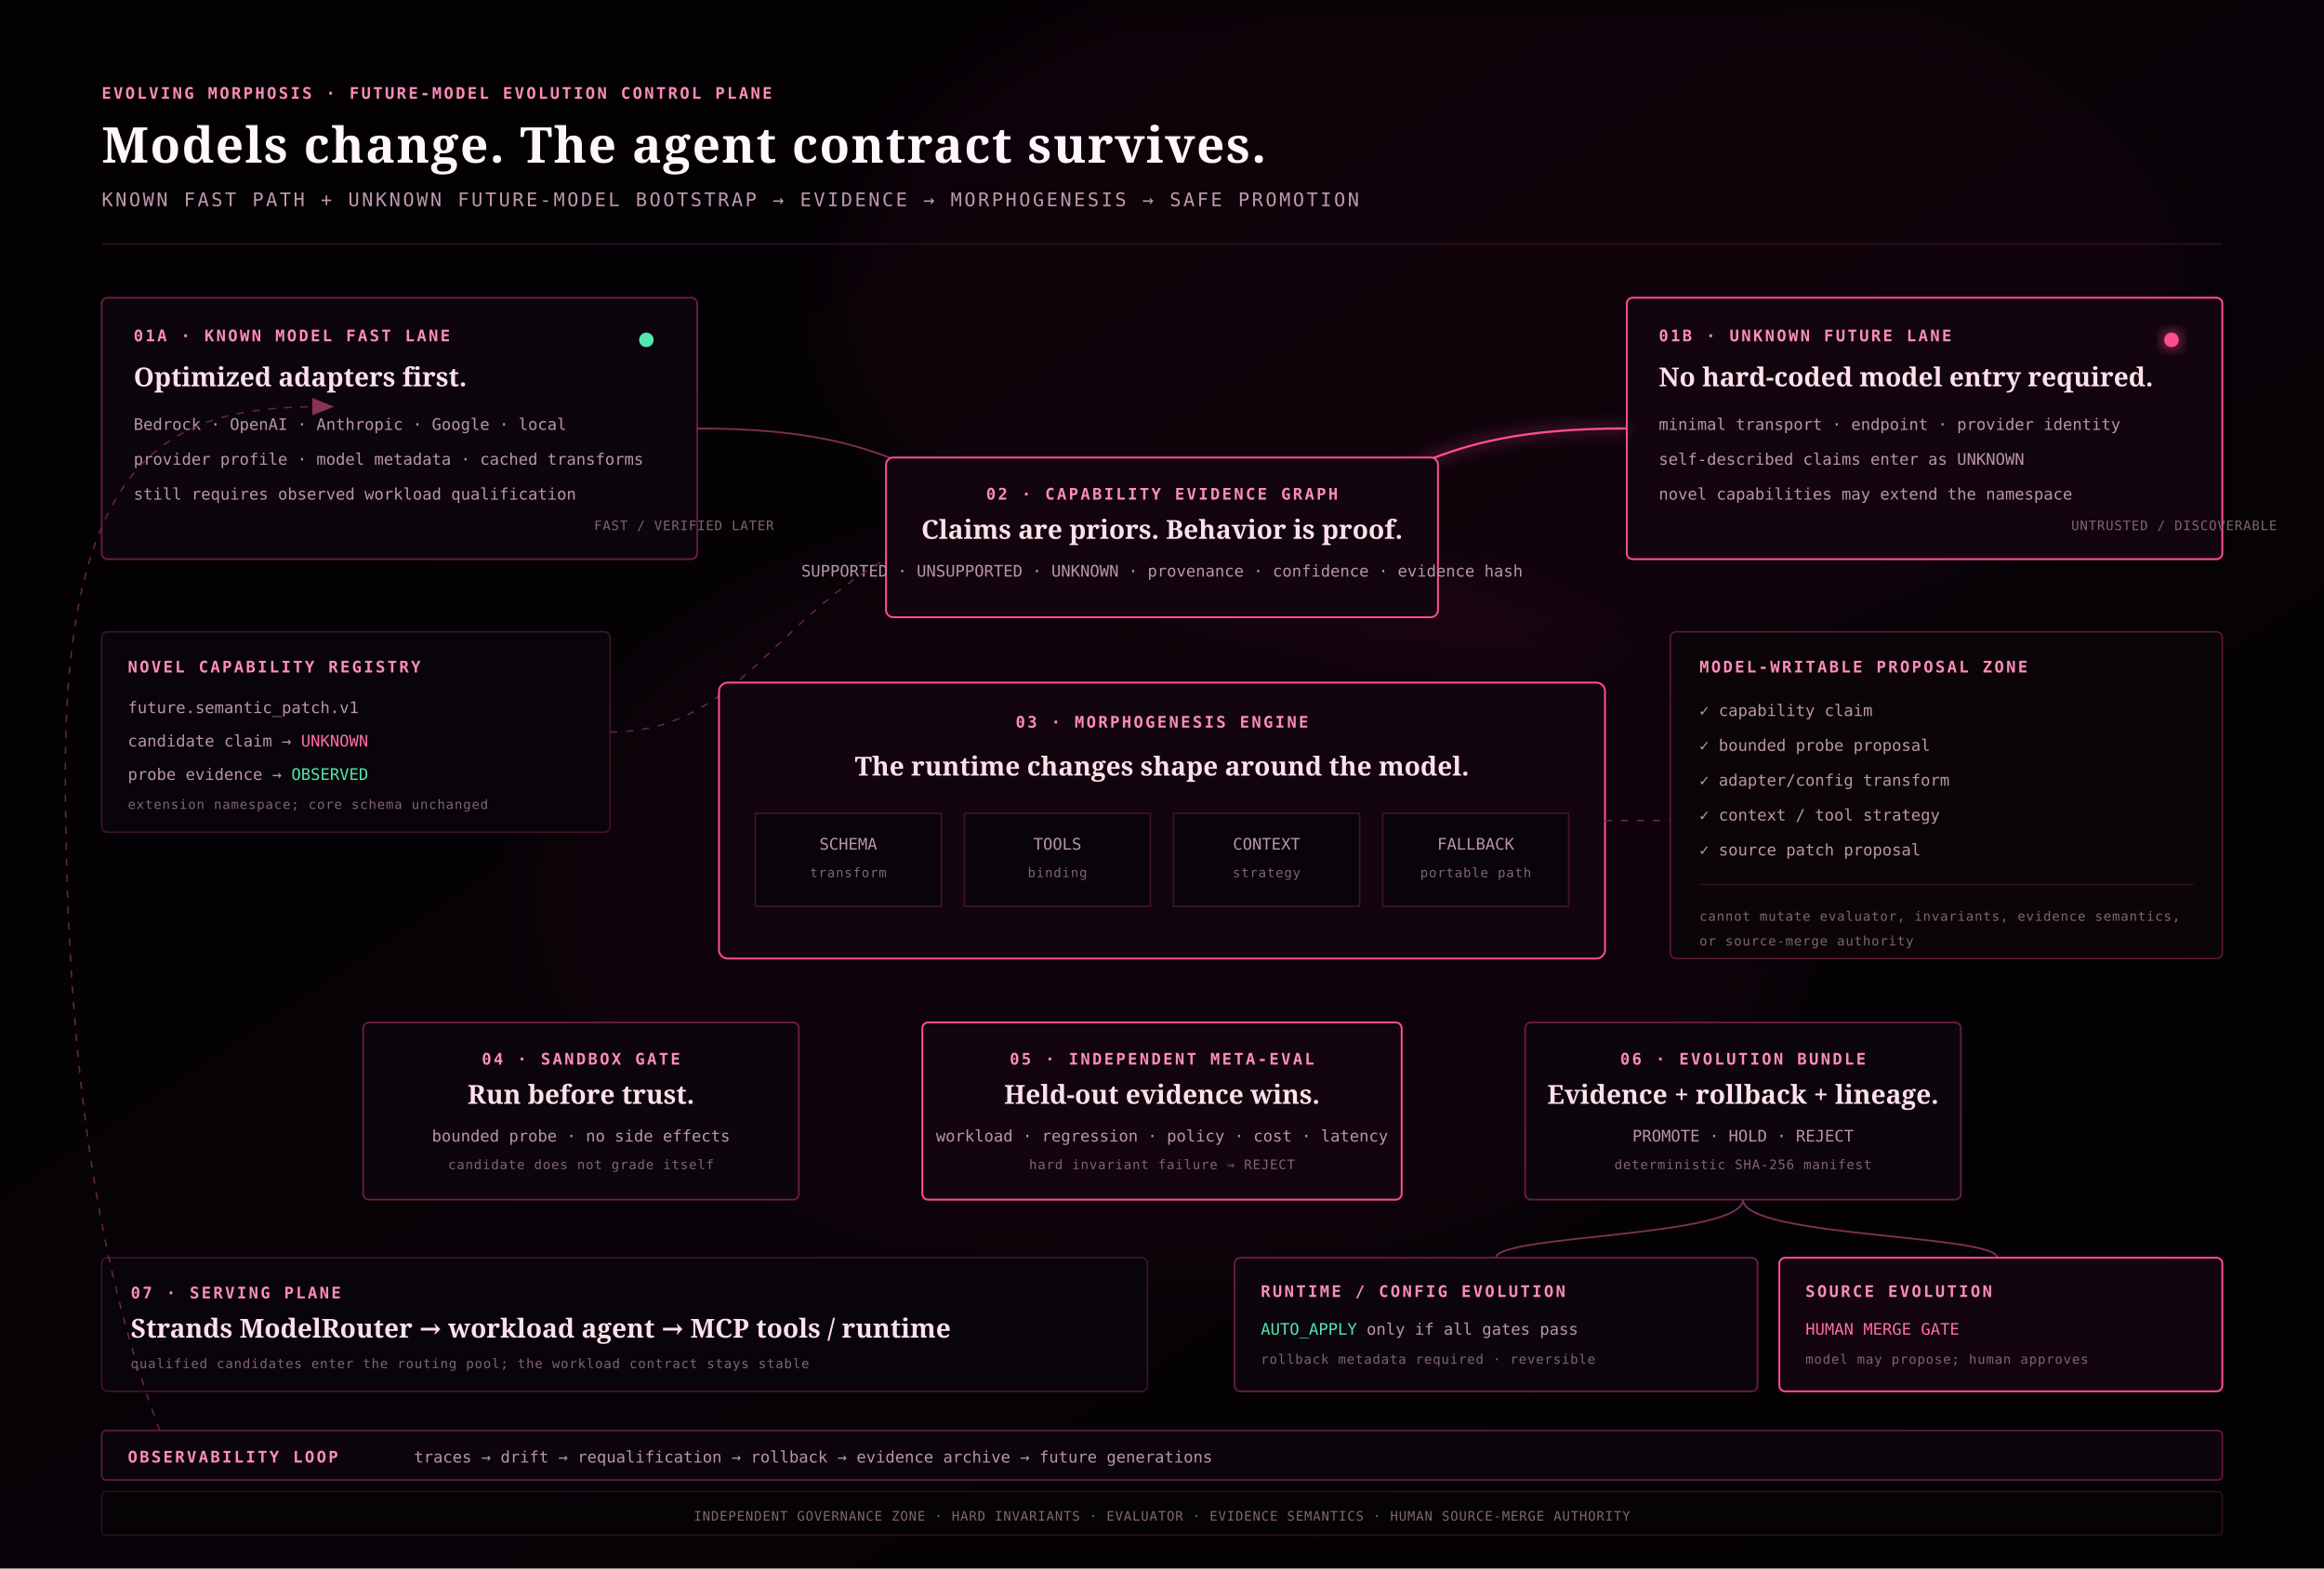
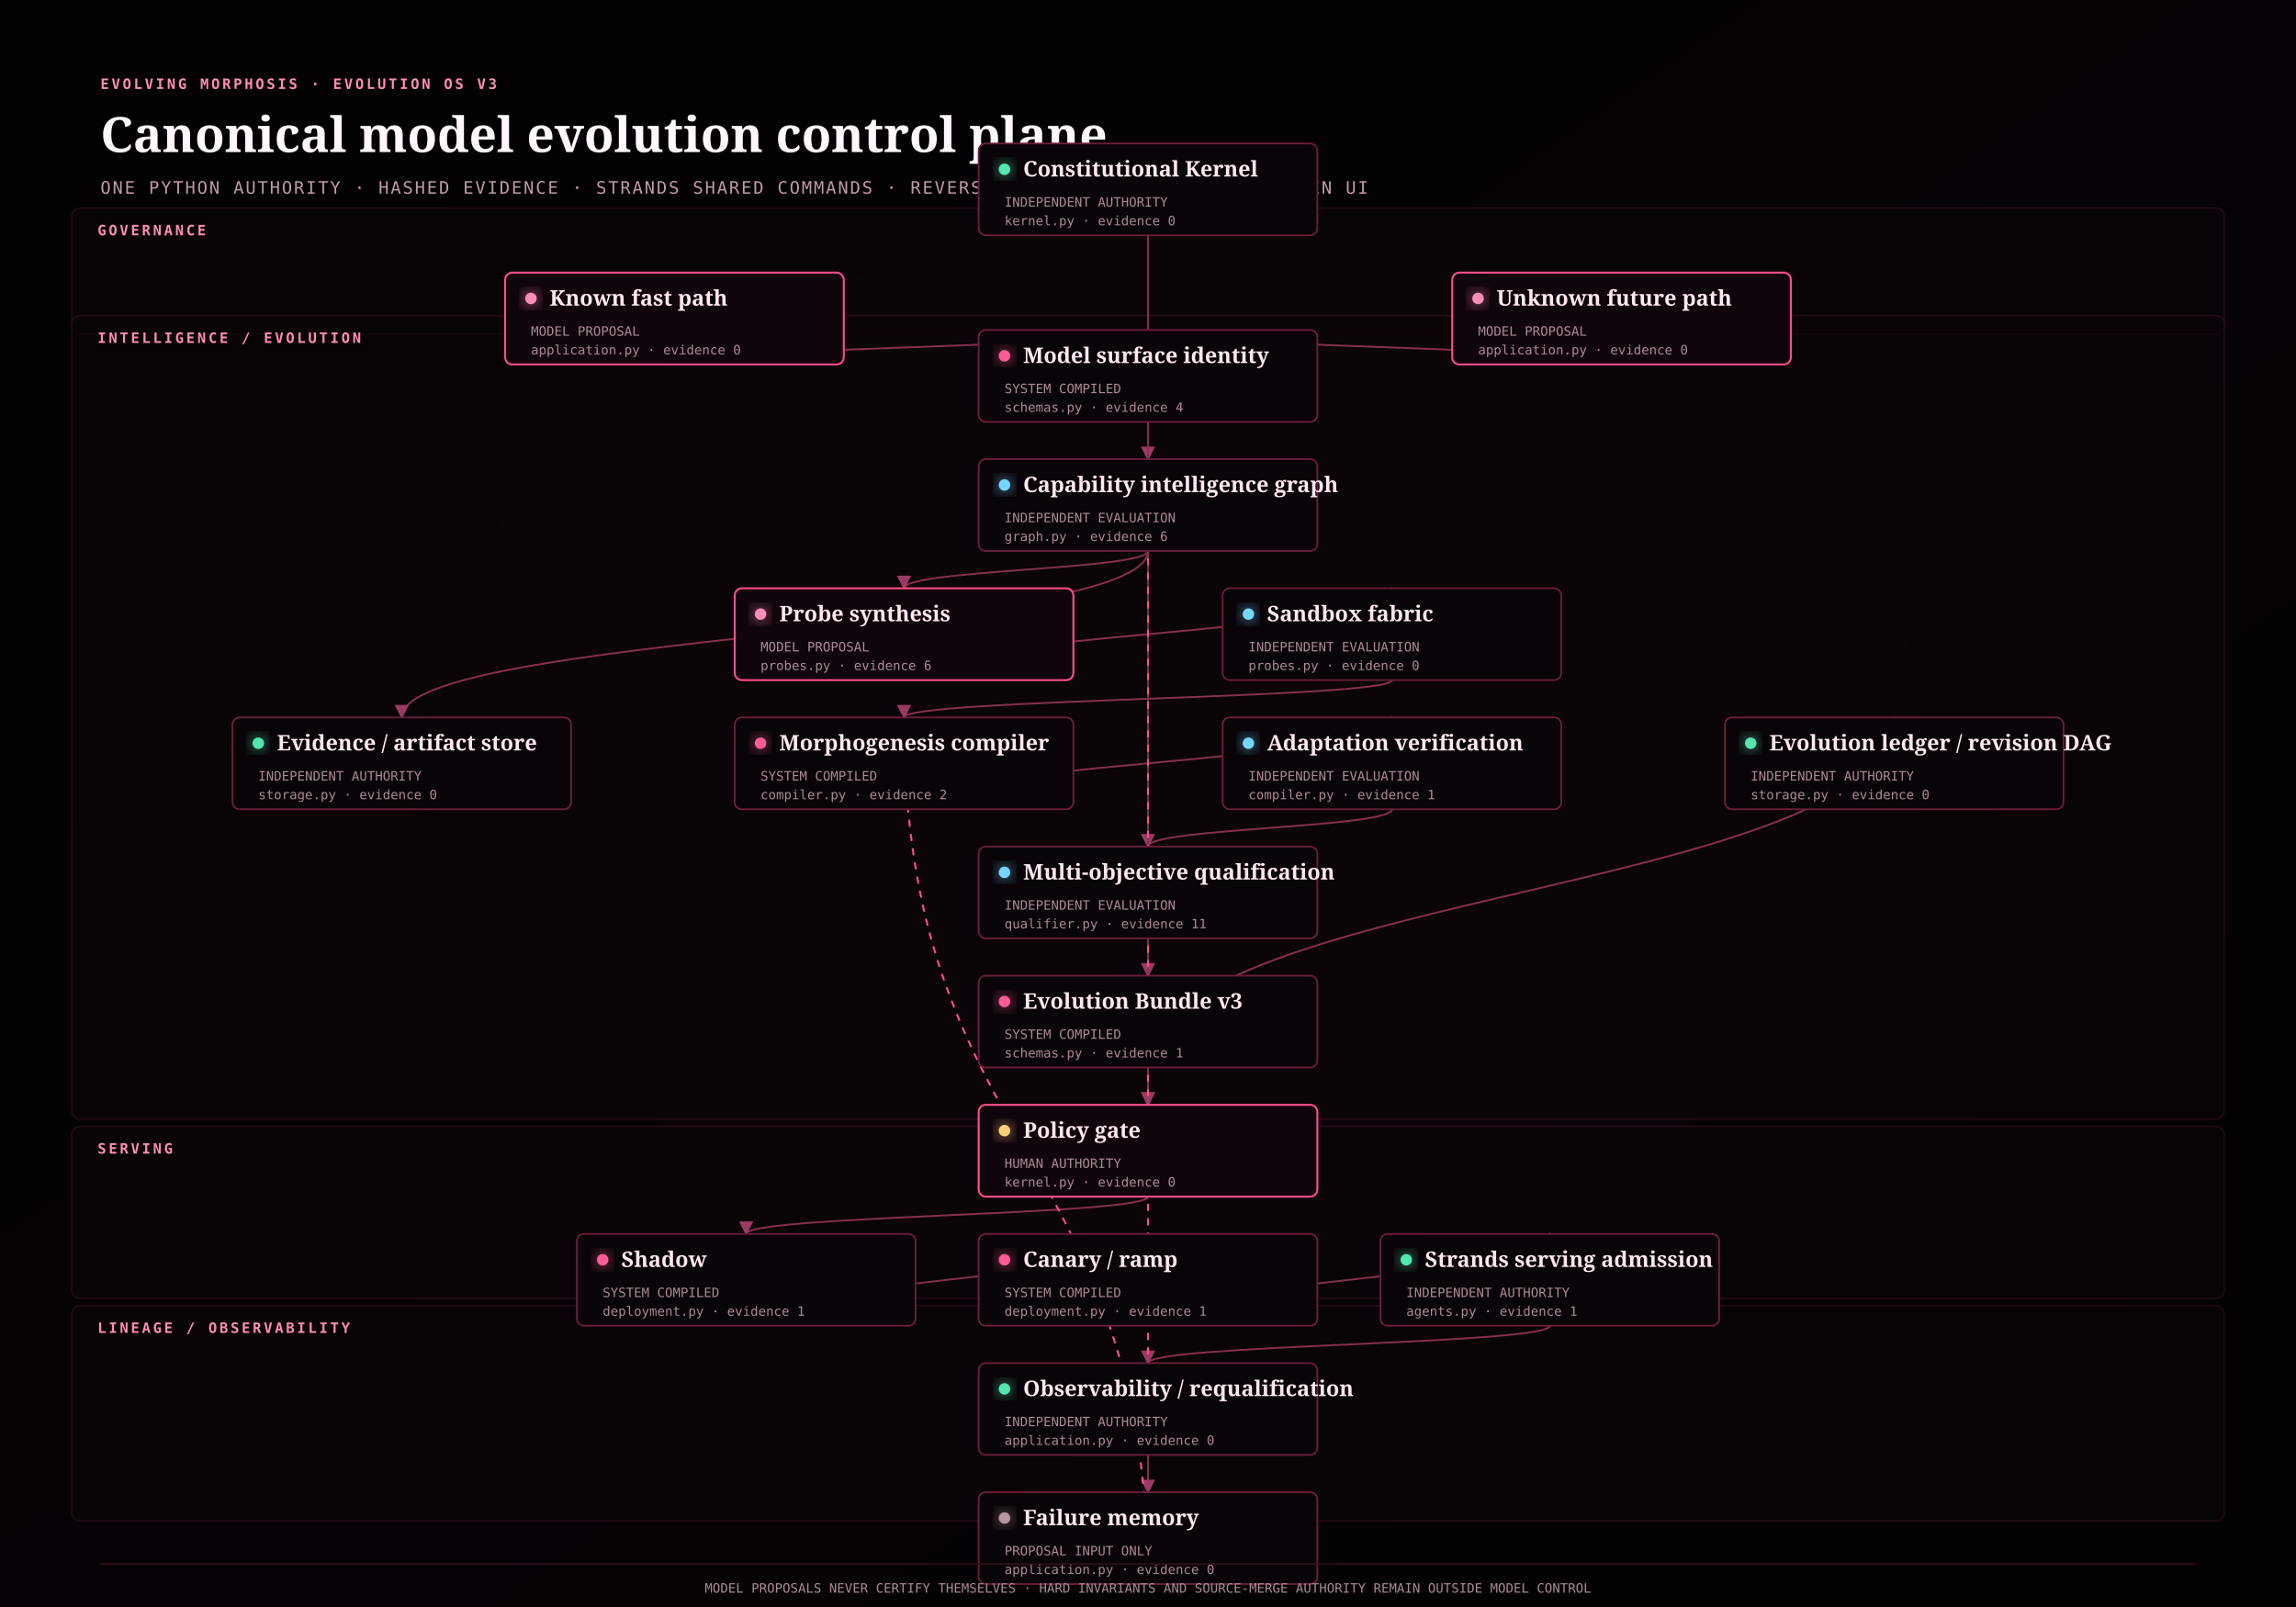
- <svg xmlns="http://www.w3.org/2000/svg" width="1600" height="1080" viewBox="0 0 1600 1080">
+ <svg xmlns="http://www.w3.org/2000/svg" width="1600" height="1120" viewBox="0 0 1600 1120">
  <defs>
    <linearGradient id="bg" x1="0" y1="0" x2="1" y2="1">
      <stop offset="0" stop-color="#020103" />
      <stop offset=".55" stop-color="#070207" />
      <stop offset="1" stop-color="#020103" />
    </linearGradient>
    <filter id="glow" x="-50%" y="-50%" width="200%" height="200%">
-       <feGaussianBlur stdDeviation="5" result="blur" />
+       <feGaussianBlur stdDeviation="5" result="b" />
      <feMerge>
-         <feMergeNode in="blur" />
+         <feMergeNode in="b" />
        <feMergeNode in="SourceGraphic" />
      </feMerge>
    </filter>
-     <filter id="soft" x="-50%" y="-50%" width="200%" height="200%">
-       <feGaussianBlur stdDeviation="18" />
-     </filter>
-     <style>
-     .title{font:700 34px Georgia,serif;fill:#fff7fb;letter-spacing:1px}.sub{font:500 13px ui-monospace,monospace;fill:#bd9aaa;letter-spacing:1.6px}.eyebrow{font:700 11px ui-monospace,monospace;fill:#ff8db7;letter-spacing:1.5px}.head{font:600 18px Georgia,serif;fill:#ffe0eb}.body{font:500 11px ui-monospace,monospace;fill:#b996a5}.tiny{font:500 9px ui-monospace,monospace;fill:#7f6570;letter-spacing:.5px}.pink{fill:#ff6da3}.green{fill:#53e6b1}.box{fill:#090409;stroke:#43152a;stroke-width:1}.box2{fill:#0d050c;stroke:#6b1e3d;stroke-width:1.2}.hot{fill:#12050d;stroke:#ff4e8d;stroke-width:1.3}.line{stroke:#80304f;stroke-width:1.2;fill:none}.hotline{stroke:#ff4f8d;stroke-width:1.5;fill:none;filter:url(#glow)}.dash{stroke:#6d2443;stroke-width:1;fill:none;stroke-dasharray:5 6}
-   </style>
+     <marker id="arrow" markerWidth="8" markerHeight="8" refX="7" refY="4" orient="auto">
+       <path d="M0,0 L8,4 L0,8 z" fill="#9c3a63" />
+     </marker>
+     <style>.title{font:700 34px Georgia,serif;fill:#fff7fb}.sub{font:500 12px ui-monospace,monospace;fill:#bd9aaa;letter-spacing:1.2px}.plane{font:700 10px ui-monospace,monospace;fill:#ff8db7;letter-spacing:1.7px}.node{fill:#090409;stroke:#6b1e3d;stroke-width:1.2}.nodehot{fill:#11050d;stroke:#ff4e8d;stroke-width:1.35}.label{font:600 15px Georgia,serif;fill:#ffe8f1}.meta{font:500 9px ui-monospace,monospace;fill:#a98a98}.edge{stroke:#87304f;stroke-width:1.25;fill:none;marker-end:url(#arrow)}.loop{stroke:#ff4f8d;stroke-width:1.35;fill:none;stroke-dasharray:5 5;marker-end:url(#arrow)}.band{fill:#0a0408;stroke:#2e0f1d;stroke-width:1}</style>
  </defs>
-   <rect width="1600" height="1080" fill="url(#bg)" />
-   <ellipse cx="1040" cy="205" rx="460" ry="250" fill="#8c123e" opacity=".07" filter="url(#soft)" />
-   <ellipse cx="800" cy="620" rx="430" ry="260" fill="#ff2f78" opacity=".035" filter="url(#soft)" />
-   <text x="70" y="68" class="eyebrow">EVOLVING MORPHOSIS · FUTURE-MODEL EVOLUTION CONTROL PLANE</text>
-   <text x="70" y="112" class="title">Models change. The agent contract survives.</text>
-   <text x="70" y="142" class="sub">KNOWN FAST PATH + UNKNOWN FUTURE-MODEL BOOTSTRAP → EVIDENCE → MORPHOGENESIS → SAFE PROMOTION</text>
-   <line x1="70" y1="168" x2="1530" y2="168" stroke="#35101f" />
-   <g transform="translate(70 205)">
-     <rect width="410" height="180" rx="4" class="box2" />
-     <text x="22" y="30" class="eyebrow">01A · KNOWN MODEL FAST LANE</text>
-     <text x="22" y="61" class="head">Optimized adapters first.</text>
-     <text x="22" y="91" class="body">Bedrock · OpenAI · Anthropic · Google · local</text>
-     <text x="22" y="115" class="body">provider profile · model metadata · cached transforms</text>
-     <text x="22" y="139" class="body">still requires observed workload qualification</text>
-     <circle cx="375" cy="29" r="5" fill="#53e6b1" />
-     <text x="339" y="160" class="tiny">FAST / VERIFIED LATER</text>
+   <rect width="1600" height="1120" fill="url(#bg)" />
+   <ellipse cx="820" cy="520" rx="520" ry="360" fill="#ff2f78" opacity=".035" filter="url(#glow)" />
+   <text x="70" y="62" class="plane">EVOLVING MORPHOSIS · EVOLUTION OS V3</text>
+   <text x="70" y="106" class="title">Canonical model evolution control plane</text>
+   <text x="70" y="135" class="sub">ONE PYTHON AUTHORITY · HASHED EVIDENCE · STRANDS SHARED COMMANDS · REVERSIBLE PROMOTION · EVENT-DRIVEN UI</text>
+   <rect x="50" y="145" width="1500" height="88" rx="6" class="band" opacity=".72" />
+   <text x="68" y="164" class="plane">GOVERNANCE</text>
+   <rect x="50" y="220" width="1500" height="560" rx="6" class="band" opacity=".72" />
+   <text x="68" y="239" class="plane">INTELLIGENCE / EVOLUTION</text>
+   <rect x="50" y="785" width="1500" height="120" rx="6" class="band" opacity=".72" />
+   <text x="68" y="804" class="plane">SERVING</text>
+   <rect x="50" y="910" width="1500" height="150" rx="6" class="band" opacity=".72" />
+   <text x="68" y="929" class="plane">LINEAGE / OBSERVABILITY</text>
+   <path d="M 470 254.0 C 470 242.0, 800 242.0, 800 230.0" class="edge" />
+   <path d="M 1130 254.0 C 1130 242.0, 800 242.0, 800 230.0" class="edge" />
+   <path d="M 800 294.0 C 800 307.0, 800 307.0, 800 320.0" class="edge" />
+   <path d="M 800 384.0 C 800 397.0, 630 397.0, 630 410.0" class="edge" />
+   <path d="M 630 474.0 C 630 442.0, 970 442.0, 970 410.0" class="edge" />
+   <path d="M 970 474.0 C 970 487.0, 630 487.0, 630 500.0" class="edge" />
+   <path d="M 630 564.0 C 630 532.0, 970 532.0, 970 500.0" class="edge" />
+   <path d="M 970 564.0 C 970 577.0, 800 577.0, 800 590.0" class="edge" />
+   <path d="M 800 654.0 C 800 667.0, 800 667.0, 800 680.0" class="edge" />
+   <path d="M 800 744.0 C 800 757.0, 800 757.0, 800 770.0" class="edge" />
+   <path d="M 800 164.0 C 800 467.0, 800 467.0, 800 770.0" class="edge" />
+   <path d="M 800 834.0 C 800 847.0, 520 847.0, 520 860.0" class="edge" />
+   <path d="M 520 924.0 C 520 892.0, 800 892.0, 800 860.0" class="edge" />
+   <path d="M 800 924.0 C 800 892.0, 1080 892.0, 1080 860.0" class="edge" />
+   <path d="M 1080 924.0 C 1080 937.0, 800 937.0, 800 950.0" class="edge" />
+   <path d="M 800 1014.0 C 800 667.0, 800 667.0, 800 320.0" class="loop" />
+   <path d="M 800 1014.0 C 800 1027.0, 800 1027.0, 800 1040.0" class="edge" />
+   <path d="M 800 1104.0 C 800 802.0, 630 802.0, 630 500.0" class="loop" />
+   <path d="M 800 384.0 C 800 442.0, 280 442.0, 280 500.0" class="edge" />
+   <path d="M 800 744.0 C 800 622.0, 1320 622.0, 1320 500.0" class="edge" />
+   <g id="node-kernel" transform="translate(682.0 100.0)">
+     <rect width="236" height="64" rx="5" class="node" />
+     <circle cx="18" cy="18" r="4" fill="#53e6b1" filter="url(#glow)" />
+     <text x="31" y="23" class="label">Constitutional Kernel</text>
+     <text x="18" y="44" class="meta" fill="#53e6b1">INDEPENDENT AUTHORITY</text>
+     <text x="18" y="57" class="meta">kernel.py · evidence 0</text>
  </g>
-   <g transform="translate(1120 205)">
-     <rect width="410" height="180" rx="4" class="hot" />
-     <text x="22" y="30" class="eyebrow">01B · UNKNOWN FUTURE LANE</text>
-     <text x="22" y="61" class="head">No hard-coded model entry required.</text>
-     <text x="22" y="91" class="body">minimal transport · endpoint · provider identity</text>
-     <text x="22" y="115" class="body">self-described claims enter as UNKNOWN</text>
-     <text x="22" y="139" class="body">novel capabilities may extend the namespace</text>
-     <circle cx="375" cy="29" r="5" fill="#ff4e8d" filter="url(#glow)" />
-     <text x="306" y="160" class="tiny">UNTRUSTED / DISCOVERABLE</text>
+   <g id="node-known" transform="translate(352.0 190.0)">
+     <rect width="236" height="64" rx="5" class="nodehot" />
+     <circle cx="18" cy="18" r="4" fill="#ff8db7" filter="url(#glow)" />
+     <text x="31" y="23" class="label">Known fast path</text>
+     <text x="18" y="44" class="meta" fill="#ff8db7">MODEL PROPOSAL</text>
+     <text x="18" y="57" class="meta">application.py · evidence 0</text>
  </g>
-   <path d="M480 295 C630 295 620 340 720 340" class="line" />
-   <path d="M1120 295 C970 295 980 340 880 340" class="hotline" />
-   <circle cx="800" cy="340" r="9" fill="#ff4e8d" filter="url(#glow)" />
-   <g transform="translate(610 315)">
-     <rect width="380" height="110" rx="5" class="hot" />
-     <text x="190" y="29" class="eyebrow" text-anchor="middle">02 · CAPABILITY EVIDENCE GRAPH</text>
-     <text x="190" y="56" class="head" text-anchor="middle">Claims are priors. Behavior is proof.</text>
-     <text x="190" y="82" class="body" text-anchor="middle">SUPPORTED · UNSUPPORTED · UNKNOWN · provenance · confidence · evidence hash</text>
+   <g id="node-unknown" transform="translate(1012.0 190.0)">
+     <rect width="236" height="64" rx="5" class="nodehot" />
+     <circle cx="18" cy="18" r="4" fill="#ff8db7" filter="url(#glow)" />
+     <text x="31" y="23" class="label">Unknown future path</text>
+     <text x="18" y="44" class="meta" fill="#ff8db7">MODEL PROPOSAL</text>
+     <text x="18" y="57" class="meta">application.py · evidence 0</text>
  </g>
-   <g transform="translate(70 435)">
-     <rect width="350" height="138" rx="4" class="box" />
-     <text x="18" y="28" class="eyebrow">NOVEL CAPABILITY REGISTRY</text>
-     <text x="18" y="56" class="body">future.semantic_patch.v1</text>
-     <text x="18" y="79" class="body">candidate claim → <tspan class="pink">UNKNOWN</tspan>
-     </text>
-     <text x="18" y="102" class="body">probe evidence → <tspan class="green">OBSERVED</tspan>
-     </text>
-     <text x="18" y="122" class="tiny">extension namespace; core schema unchanged</text>
+   <g id="node-identity" transform="translate(682.0 230.0)">
+     <rect width="236" height="64" rx="5" class="node" />
+     <circle cx="18" cy="18" r="4" fill="#ff5b96" filter="url(#glow)" />
+     <text x="31" y="23" class="label">Model surface identity</text>
+     <text x="18" y="44" class="meta" fill="#ff5b96">SYSTEM COMPILED</text>
+     <text x="18" y="57" class="meta">schemas.py · evidence 4</text>
  </g>
-   <path d="M420 504 C505 504 530 430 610 385" class="dash" />
-   <g transform="translate(495 470)">
-     <rect width="610" height="190" rx="6" class="hot" />
-     <text x="305" y="31" class="eyebrow" text-anchor="middle">03 · MORPHOGENESIS ENGINE</text>
-     <text x="305" y="64" class="head" text-anchor="middle">The runtime changes shape around the model.</text>
-     <g transform="translate(25 90)">
-       <rect width="128" height="64" class="box" />
-       <text x="64" y="25" class="body" text-anchor="middle">SCHEMA</text>
-       <text x="64" y="44" class="tiny" text-anchor="middle">transform</text>
-     </g>
-     <g transform="translate(169 90)">
-       <rect width="128" height="64" class="box" />
-       <text x="64" y="25" class="body" text-anchor="middle">TOOLS</text>
-       <text x="64" y="44" class="tiny" text-anchor="middle">binding</text>
-     </g>
-     <g transform="translate(313 90)">
-       <rect width="128" height="64" class="box" />
-       <text x="64" y="25" class="body" text-anchor="middle">CONTEXT</text>
-       <text x="64" y="44" class="tiny" text-anchor="middle">strategy</text>
-     </g>
-     <g transform="translate(457 90)">
-       <rect width="128" height="64" class="box" />
-       <text x="64" y="25" class="body" text-anchor="middle">FALLBACK</text>
-       <text x="64" y="44" class="tiny" text-anchor="middle">portable path</text>
-     </g>
+   <g id="node-graph" transform="translate(682.0 320.0)">
+     <rect width="236" height="64" rx="5" class="node" />
+     <circle cx="18" cy="18" r="4" fill="#74d7ff" filter="url(#glow)" />
+     <text x="31" y="23" class="label">Capability intelligence graph</text>
+     <text x="18" y="44" class="meta" fill="#74d7ff">INDEPENDENT EVALUATION</text>
+     <text x="18" y="57" class="meta">graph.py · evidence 6</text>
  </g>
-   <g transform="translate(1150 435)">
-     <rect width="380" height="225" rx="4" fill="#0b0509" stroke="#5d1b35" />
-     <text x="20" y="28" class="eyebrow">MODEL-WRITABLE PROPOSAL ZONE</text>
-     <text x="20" y="58" class="body">✓ capability claim</text>
-     <text x="20" y="82" class="body">✓ bounded probe proposal</text>
-     <text x="20" y="106" class="body">✓ adapter/config transform</text>
-     <text x="20" y="130" class="body">✓ context / tool strategy</text>
-     <text x="20" y="154" class="body">✓ source patch proposal</text>
-     <line x1="20" y1="174" x2="360" y2="174" stroke="#30101d" />
-     <text x="20" y="199" class="tiny">cannot mutate evaluator, invariants, evidence semantics,</text>
-     <text x="20" y="216" class="tiny">or source-merge authority</text>
+   <g id="node-probe" transform="translate(512.0 410.0)">
+     <rect width="236" height="64" rx="5" class="nodehot" />
+     <circle cx="18" cy="18" r="4" fill="#ff8db7" filter="url(#glow)" />
+     <text x="31" y="23" class="label">Probe synthesis</text>
+     <text x="18" y="44" class="meta" fill="#ff8db7">MODEL PROPOSAL</text>
+     <text x="18" y="57" class="meta">probes.py · evidence 6</text>
  </g>
-   <path d="M1105 565 L1150 565" class="dash" />
-   <path d="M800 660 L800 704" class="hotline" />
-   <g transform="translate(250 704)">
-     <rect width="300" height="122" rx="4" class="box2" />
-     <text x="150" y="29" class="eyebrow" text-anchor="middle">04 · SANDBOX GATE</text>
-     <text x="150" y="56" class="head" text-anchor="middle">Run before trust.</text>
-     <text x="150" y="82" class="body" text-anchor="middle">bounded probe · no side effects</text>
-     <text x="150" y="101" class="tiny" text-anchor="middle">candidate does not grade itself</text>
+   <g id="node-sandbox" transform="translate(852.0 410.0)">
+     <rect width="236" height="64" rx="5" class="node" />
+     <circle cx="18" cy="18" r="4" fill="#74d7ff" filter="url(#glow)" />
+     <text x="31" y="23" class="label">Sandbox fabric</text>
+     <text x="18" y="44" class="meta" fill="#74d7ff">INDEPENDENT EVALUATION</text>
+     <text x="18" y="57" class="meta">probes.py · evidence 0</text>
  </g>
-   <path d="M550 765 L635 765" class="hotline" />
-   <g transform="translate(635 704)">
-     <rect width="330" height="122" rx="4" class="hot" />
-     <text x="165" y="29" class="eyebrow" text-anchor="middle">05 · INDEPENDENT META-EVAL</text>
-     <text x="165" y="56" class="head" text-anchor="middle">Held-out evidence wins.</text>
-     <text x="165" y="82" class="body" text-anchor="middle">workload · regression · policy · cost · latency</text>
-     <text x="165" y="101" class="tiny" text-anchor="middle">hard invariant failure ⇒ REJECT</text>
+   <g id="node-compiler" transform="translate(512.0 500.0)">
+     <rect width="236" height="64" rx="5" class="node" />
+     <circle cx="18" cy="18" r="4" fill="#ff5b96" filter="url(#glow)" />
+     <text x="31" y="23" class="label">Morphogenesis compiler</text>
+     <text x="18" y="44" class="meta" fill="#ff5b96">SYSTEM COMPILED</text>
+     <text x="18" y="57" class="meta">compiler.py · evidence 2</text>
  </g>
-   <path d="M965 765 L1050 765" class="hotline" />
-   <g transform="translate(1050 704)">
-     <rect width="300" height="122" rx="4" class="box2" />
-     <text x="150" y="29" class="eyebrow" text-anchor="middle">06 · EVOLUTION BUNDLE</text>
-     <text x="150" y="56" class="head" text-anchor="middle">Evidence + rollback + lineage.</text>
-     <text x="150" y="82" class="body" text-anchor="middle">PROMOTE · HOLD · REJECT</text>
-     <text x="150" y="101" class="tiny" text-anchor="middle">deterministic SHA-256 manifest</text>
+   <g id="node-verification" transform="translate(852.0 500.0)">
+     <rect width="236" height="64" rx="5" class="node" />
+     <circle cx="18" cy="18" r="4" fill="#74d7ff" filter="url(#glow)" />
+     <text x="31" y="23" class="label">Adaptation verification</text>
+     <text x="18" y="44" class="meta" fill="#74d7ff">INDEPENDENT EVALUATION</text>
+     <text x="18" y="57" class="meta">compiler.py · evidence 1</text>
  </g>
-   <path d="M1200 826 C1200 852 1030 850 1030 866" class="line" />
-   <path d="M1200 826 C1200 852 1375 850 1375 866" class="line" />
-   <g transform="translate(850 866)">
-     <rect width="360" height="92" rx="4" class="box2" />
-     <text x="18" y="27" class="eyebrow">RUNTIME / CONFIG EVOLUTION</text>
-     <text x="18" y="53" class="body">
-       <tspan class="green">AUTO_APPLY</tspan> only if all gates pass</text>
-     <text x="18" y="73" class="tiny">rollback metadata required · reversible</text>
+   <g id="node-qualification" transform="translate(682.0 590.0)">
+     <rect width="236" height="64" rx="5" class="node" />
+     <circle cx="18" cy="18" r="4" fill="#74d7ff" filter="url(#glow)" />
+     <text x="31" y="23" class="label">Multi-objective qualification</text>
+     <text x="18" y="44" class="meta" fill="#74d7ff">INDEPENDENT EVALUATION</text>
+     <text x="18" y="57" class="meta">qualifier.py · evidence 11</text>
  </g>
-   <g transform="translate(1225 866)">
-     <rect width="305" height="92" rx="4" class="hot" />
-     <text x="18" y="27" class="eyebrow">SOURCE EVOLUTION</text>
-     <text x="18" y="53" class="body">
-       <tspan class="pink">HUMAN MERGE GATE</tspan>
-     </text>
-     <text x="18" y="73" class="tiny">model may propose; human approves</text>
+   <g id="node-bundle" transform="translate(682.0 680.0)">
+     <rect width="236" height="64" rx="5" class="node" />
+     <circle cx="18" cy="18" r="4" fill="#ff5b96" filter="url(#glow)" />
+     <text x="31" y="23" class="label">Evolution Bundle v3</text>
+     <text x="18" y="44" class="meta" fill="#ff5b96">SYSTEM COMPILED</text>
+     <text x="18" y="57" class="meta">schemas.py · evidence 1</text>
  </g>
-   <g transform="translate(70 866)">
-     <rect width="720" height="92" rx="4" class="box" />
-     <text x="20" y="28" class="eyebrow">07 · SERVING PLANE</text>
-     <text x="20" y="55" class="head">Strands ModelRouter → workload agent → MCP tools / runtime</text>
-     <text x="20" y="76" class="tiny">qualified candidates enter the routing pool; the workload contract stays stable</text>
+   <g id="node-policy" transform="translate(682.0 770.0)">
+     <rect width="236" height="64" rx="5" class="nodehot" />
+     <circle cx="18" cy="18" r="4" fill="#ffd17a" filter="url(#glow)" />
+     <text x="31" y="23" class="label">Policy gate</text>
+     <text x="18" y="44" class="meta" fill="#ffd17a">HUMAN AUTHORITY</text>
+     <text x="18" y="57" class="meta">kernel.py · evidence 0</text>
  </g>
-   <path d="M850 912 L790 912" class="hotline" />
-   <g transform="translate(70 985)">
-     <rect width="1460" height="34" rx="3" fill="#0c050b" stroke="#6b1c3b" />
-     <text x="18" y="22" class="eyebrow">OBSERVABILITY LOOP</text>
-     <text x="215" y="22" class="body">traces → drift → requalification → rollback → evidence archive → future generations</text>
+   <g id="node-shadow" transform="translate(402.0 860.0)">
+     <rect width="236" height="64" rx="5" class="node" />
+     <circle cx="18" cy="18" r="4" fill="#ff5b96" filter="url(#glow)" />
+     <text x="31" y="23" class="label">Shadow</text>
+     <text x="18" y="44" class="meta" fill="#ff5b96">SYSTEM COMPILED</text>
+     <text x="18" y="57" class="meta">deployment.py · evidence 1</text>
  </g>
-   <g transform="translate(70 1027)">
-     <rect width="1460" height="30" rx="3" fill="#050305" stroke="#2f101e" />
-     <text x="730" y="20" class="tiny" text-anchor="middle">INDEPENDENT GOVERNANCE ZONE · HARD INVARIANTS · EVALUATOR · EVIDENCE SEMANTICS · HUMAN SOURCE-MERGE AUTHORITY</text>
+   <g id="node-canary" transform="translate(682.0 860.0)">
+     <rect width="236" height="64" rx="5" class="node" />
+     <circle cx="18" cy="18" r="4" fill="#ff5b96" filter="url(#glow)" />
+     <text x="31" y="23" class="label">Canary / ramp</text>
+     <text x="18" y="44" class="meta" fill="#ff5b96">SYSTEM COMPILED</text>
+     <text x="18" y="57" class="meta">deployment.py · evidence 1</text>
  </g>
-   <path d="M110 985 C80 905 45 780 45 530 C45 310 120 280 220 280" class="dash" />
-   <polygon points="215,274 230,280 215,286" fill="#8b3151" />
+   <g id="node-serving" transform="translate(962.0 860.0)">
+     <rect width="236" height="64" rx="5" class="node" />
+     <circle cx="18" cy="18" r="4" fill="#53e6b1" filter="url(#glow)" />
+     <text x="31" y="23" class="label">Strands serving admission</text>
+     <text x="18" y="44" class="meta" fill="#53e6b1">INDEPENDENT AUTHORITY</text>
+     <text x="18" y="57" class="meta">agents.py · evidence 1</text>
+   </g>
+   <g id="node-observability" transform="translate(682.0 950.0)">
+     <rect width="236" height="64" rx="5" class="node" />
+     <circle cx="18" cy="18" r="4" fill="#53e6b1" filter="url(#glow)" />
+     <text x="31" y="23" class="label">Observability / requalification</text>
+     <text x="18" y="44" class="meta" fill="#53e6b1">INDEPENDENT AUTHORITY</text>
+     <text x="18" y="57" class="meta">application.py · evidence 0</text>
+   </g>
+   <g id="node-evidence" transform="translate(162.0 500.0)">
+     <rect width="236" height="64" rx="5" class="node" />
+     <circle cx="18" cy="18" r="4" fill="#53e6b1" filter="url(#glow)" />
+     <text x="31" y="23" class="label">Evidence / artifact store</text>
+     <text x="18" y="44" class="meta" fill="#53e6b1">INDEPENDENT AUTHORITY</text>
+     <text x="18" y="57" class="meta">storage.py · evidence 0</text>
+   </g>
+   <g id="node-ledger" transform="translate(1202.0 500.0)">
+     <rect width="236" height="64" rx="5" class="node" />
+     <circle cx="18" cy="18" r="4" fill="#53e6b1" filter="url(#glow)" />
+     <text x="31" y="23" class="label">Evolution ledger / revision DAG</text>
+     <text x="18" y="44" class="meta" fill="#53e6b1">INDEPENDENT AUTHORITY</text>
+     <text x="18" y="57" class="meta">storage.py · evidence 0</text>
+   </g>
+   <g id="node-archive" transform="translate(682.0 1040.0)">
+     <rect width="236" height="64" rx="5" class="node" />
+     <circle cx="18" cy="18" r="4" fill="#b996a5" filter="url(#glow)" />
+     <text x="31" y="23" class="label">Failure memory</text>
+     <text x="18" y="44" class="meta" fill="#b996a5">PROPOSAL INPUT ONLY</text>
+     <text x="18" y="57" class="meta">application.py · evidence 0</text>
+   </g>
+   <line x1="70" y1="1090" x2="1530" y2="1090" stroke="#35101f" />
+   <text x="800" y="1110" class="meta" text-anchor="middle">MODEL PROPOSALS NEVER CERTIFY THEMSELVES · HARD INVARIANTS AND SOURCE-MERGE AUTHORITY REMAIN OUTSIDE MODEL CONTROL</text>
</svg>
